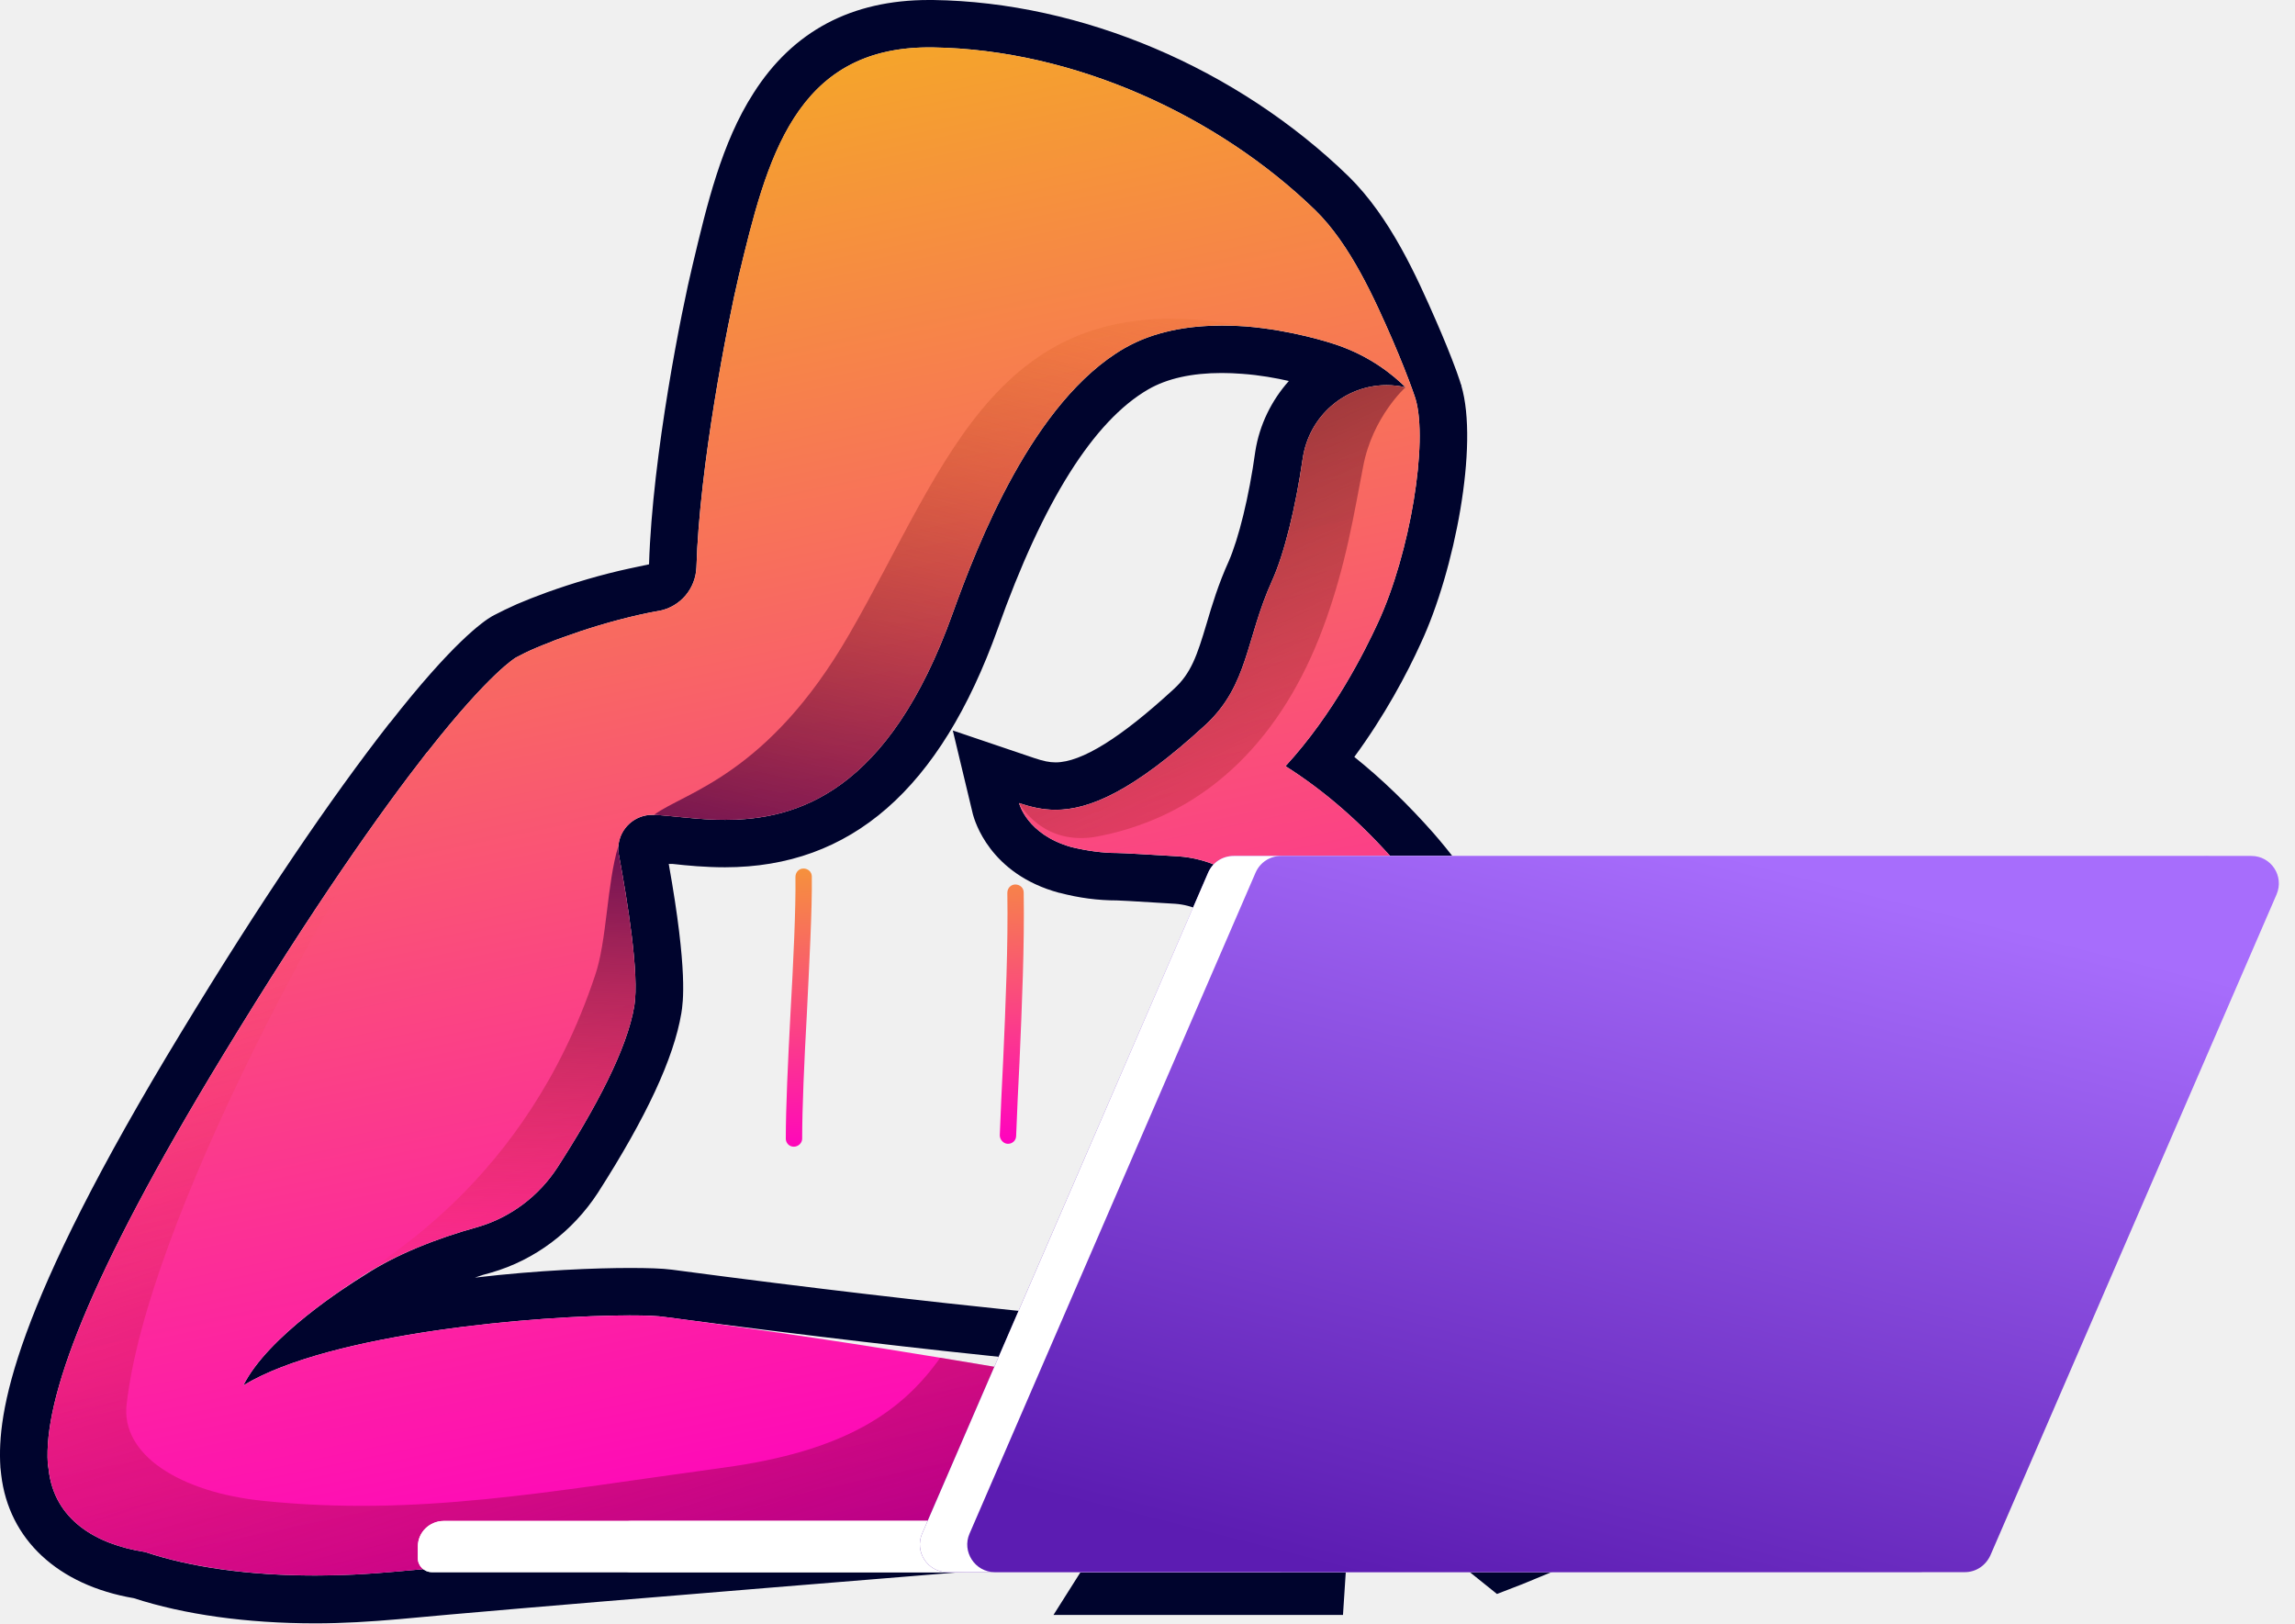
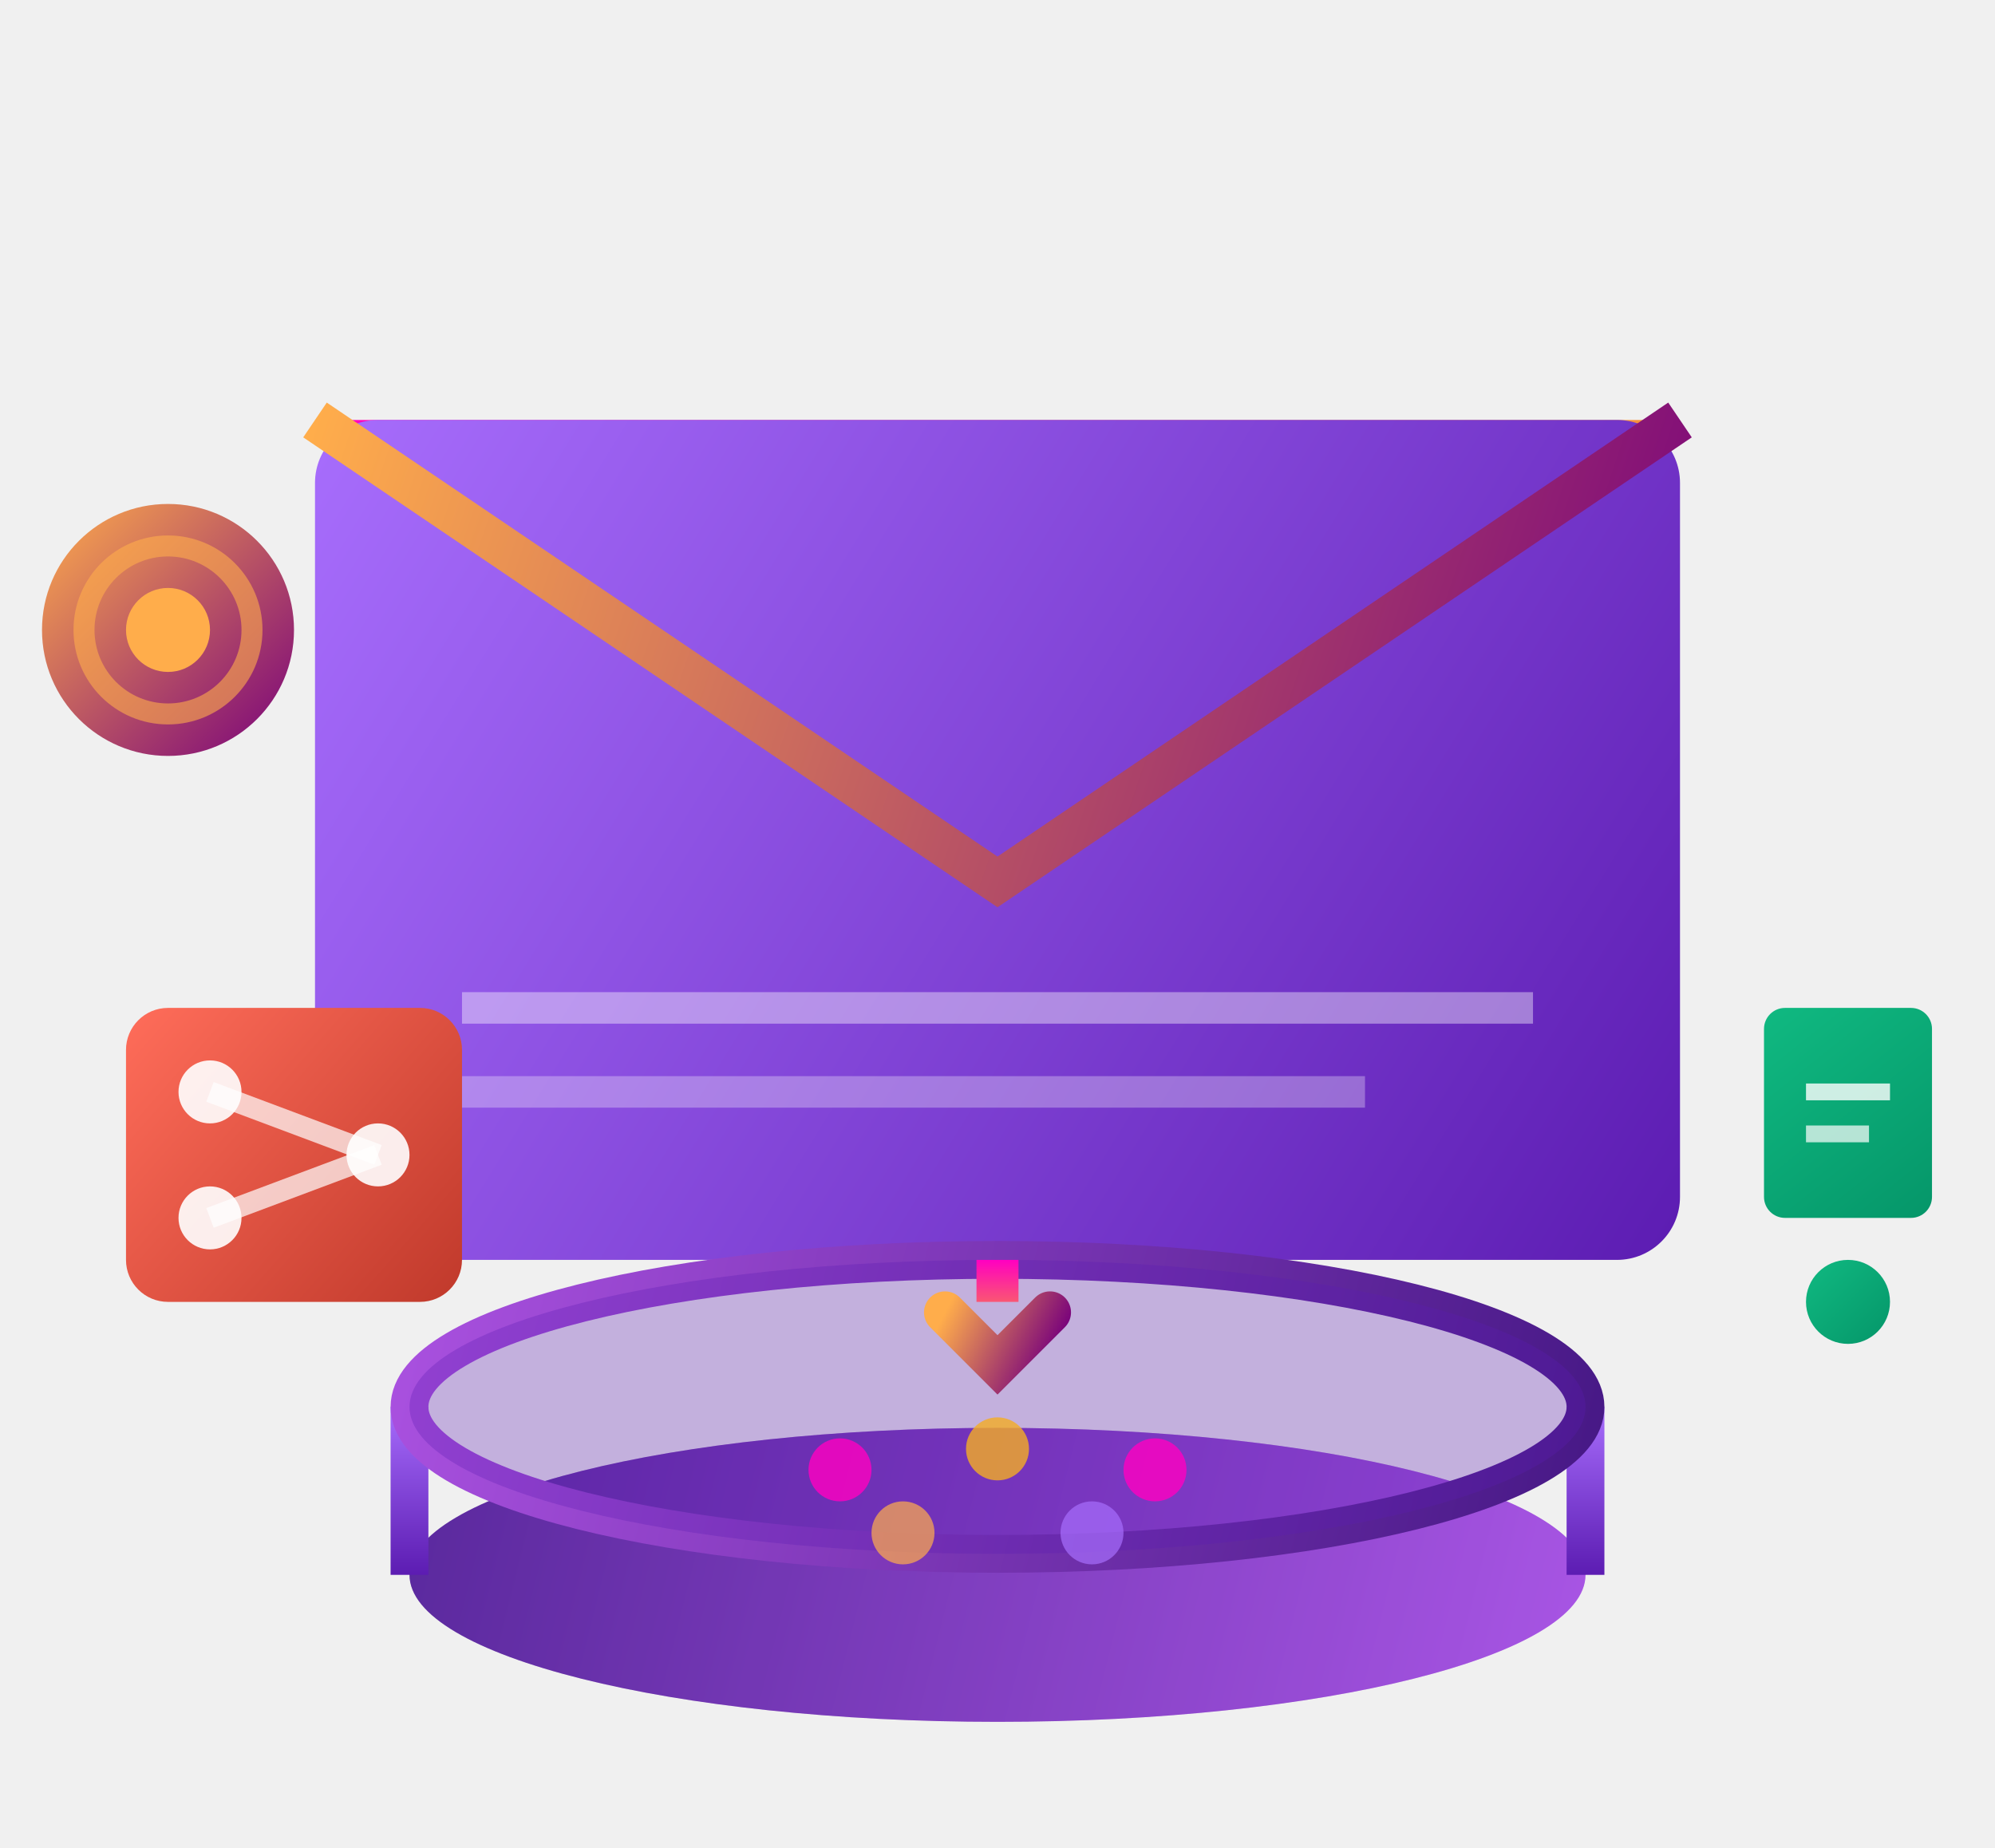
- <svg xmlns="http://www.w3.org/2000/svg" width="123" height="87" viewBox="0 0 123 87" fill="none">
-   <path fill-rule="evenodd" clip-rule="evenodd" d="M40.384 4.992C38.675 7.645 37.888 10.973 37.123 14.189C36.561 16.483 34.964 24.375 34.785 30.244C34.44 30.319 34.087 30.394 33.728 30.469C32.266 30.784 30.737 31.234 29.298 31.751C29.013 31.856 28.736 31.961 28.466 32.066C28.211 32.171 27.956 32.276 27.701 32.38C27.252 32.583 26.824 32.785 26.442 32.988L26.419 33.01H26.397C25.857 33.325 24.238 34.472 20.91 38.722L20.888 38.744L20.865 38.767C17.717 42.792 13.962 48.323 9.757 55.249C0.65 70.203 -0.159 75.734 0.02 78.613V78.635C0.035 78.785 0.05 78.92 0.065 79.04C0.47 82.503 3.101 84.954 7.171 85.651C9.87 86.528 13.22 87 16.908 87C18.347 87 19.854 86.91 21.383 86.775C22.17 86.708 23.091 86.618 24.103 86.528C33.548 85.696 51.289 84.279 51.469 84.257L52.211 84.189L52.819 83.74C62.51 76.341 63.005 74.947 63.252 74.273L64.399 71.125L61.049 70.855C60.959 70.855 51.559 70.113 35.999 68.044C35.481 67.977 34.717 67.954 33.75 67.954C31.996 67.954 28.893 68.066 25.453 68.471C25.737 68.366 26.03 68.276 26.33 68.201C28.668 67.527 30.692 65.998 32.041 63.929C34.65 59.859 36.111 56.711 36.516 54.305C36.606 53.743 36.876 52.079 35.841 46.3C35.916 46.3 35.984 46.3 36.044 46.3C36.831 46.389 37.798 46.48 38.855 46.48C45.6 46.48 50.39 42.297 53.471 33.707C55.899 26.871 58.62 22.554 61.543 20.867C62.555 20.283 63.882 19.99 65.478 19.99C65.838 19.99 66.206 20.005 66.58 20.035C67.525 20.103 68.379 20.26 69.076 20.418C68.154 21.452 67.502 22.756 67.277 24.195C66.94 26.646 66.378 28.873 65.861 30.064C65.299 31.301 64.961 32.425 64.669 33.415C64.152 35.146 63.837 36.091 62.892 36.945C60.082 39.531 57.968 40.858 56.574 40.858C56.236 40.858 55.922 40.79 55.45 40.633L51.065 39.149L52.144 43.646C52.234 43.961 53.021 46.839 56.776 47.851H56.799C57.811 48.121 58.845 48.256 59.857 48.256C59.947 48.256 60.441 48.278 62.983 48.436C64.849 48.571 66.288 50.055 66.378 51.899C66.918 64.491 66.355 67.999 66.131 68.853C65.636 69.978 61.858 77.668 60.352 80.299C59.924 81.064 59.452 81.828 58.935 82.638L56.461 86.55H71.977L72.134 84.144C72.134 84.122 72.269 82.098 72.404 79.107C76.159 82.165 79.038 84.459 79.083 84.504L80.23 85.426L81.624 84.886C81.759 84.819 85.154 83.47 88.572 81.941C90.618 80.996 92.26 80.187 93.407 79.512C94.733 78.77 97.162 77.376 96.555 75.015C96.15 73.373 90.236 64.064 88.415 61.231C86.009 57.475 80.05 48.346 76.834 44.658C75.462 43.106 74.068 41.757 72.584 40.566C74.203 38.362 75.395 36.136 76.159 34.449C77.958 30.581 79.263 23.858 78.318 20.665V20.62L78.296 20.598C78.296 20.598 78.228 20.35 78.071 19.923C77.734 19.001 77.351 18.079 76.969 17.202C75.935 14.841 74.518 11.648 72.269 9.444C66.288 3.643 57.968 0.112 50.008 0C49.933 0 49.858 0 49.783 0C45.645 0 42.497 1.664 40.384 4.992ZM49.985 2.541C57.608 2.653 65.299 6.229 70.493 11.266C72.382 13.11 73.686 16.055 74.63 18.214C75.103 19.316 75.462 20.238 75.665 20.8C75.8 21.16 75.867 21.385 75.867 21.385C76.542 23.678 75.597 29.615 73.843 33.392C73.146 34.899 71.482 38.249 68.896 41.06C70.988 42.387 72.944 44.073 74.923 46.344C80.005 52.146 93.721 74.16 94.081 75.622C94.441 77.061 80.679 82.503 80.679 82.503C80.679 82.503 75.642 78.478 70.111 73.935C69.863 79.512 69.594 83.987 69.594 83.987H61.094C61.603 83.192 62.09 82.383 62.555 81.558C64.197 78.725 68.424 70.09 68.559 69.708C69.414 66.875 69.189 57.768 68.919 51.786C68.784 48.638 66.31 46.12 63.162 45.895C61.611 45.805 60.217 45.715 59.857 45.715C59.092 45.715 58.283 45.602 57.428 45.4C55.022 44.725 54.617 43.039 54.617 43.039C55.225 43.241 55.854 43.399 56.574 43.399C58.373 43.399 60.711 42.432 64.624 38.834C66.918 36.698 66.76 34.247 68.177 31.121C68.829 29.682 69.436 27.209 69.818 24.578C70.156 22.284 72.09 20.642 74.316 20.642C74.645 20.642 74.983 20.68 75.328 20.755C74.675 20.103 73.461 19.113 71.707 18.506C71.257 18.349 69.234 17.697 66.783 17.494C66.363 17.465 65.928 17.45 65.478 17.45C63.724 17.45 61.858 17.742 60.262 18.664C55.36 21.497 52.391 29.165 51.065 32.853C47.624 42.477 42.7 43.938 38.855 43.938C37.37 43.938 36.066 43.714 35.054 43.669C35.024 43.669 34.994 43.669 34.964 43.669C33.997 43.669 33.21 44.411 33.143 45.333C33.128 45.483 33.136 45.64 33.166 45.805C33.638 48.323 34.267 52.236 33.997 53.9C33.615 56.239 31.884 59.454 29.882 62.557C28.893 64.086 27.386 65.233 25.633 65.75C23.361 66.38 21.225 67.234 19.539 68.336C18.594 68.921 14.367 71.597 13.04 74.25C17.695 71.417 28.916 70.495 33.75 70.495C34.605 70.495 35.257 70.517 35.661 70.585C51.469 72.676 60.869 73.418 60.869 73.418C60.374 74.767 51.267 81.716 51.267 81.716C51.267 81.716 33.458 83.155 23.878 83.987C22.867 84.077 21.945 84.167 21.135 84.234C19.666 84.369 18.257 84.437 16.908 84.437C13.31 84.437 10.184 83.987 7.778 83.177C5.147 82.773 2.899 81.446 2.606 78.748C2.591 78.642 2.576 78.538 2.561 78.433C2.337 74.97 4.675 68.516 11.938 56.576C16.818 48.548 20.393 43.511 22.867 40.341C22.882 40.326 22.897 40.311 22.912 40.296C26.285 36.001 27.656 35.236 27.656 35.236C27.949 35.079 28.308 34.899 28.736 34.719C28.945 34.629 29.17 34.539 29.41 34.449C29.65 34.344 29.905 34.247 30.175 34.157C31.344 33.73 32.783 33.28 34.29 32.943C34.62 32.868 34.957 32.8 35.302 32.74H35.324C36.471 32.515 37.281 31.549 37.325 30.402C37.483 25.005 38.989 17.337 39.597 14.774C41.081 8.635 42.565 2.541 49.783 2.541C49.843 2.541 49.91 2.541 49.985 2.541Z" fill="#00042D" />
-   <path d="M2.562 78.432C2.577 78.537 2.592 78.642 2.607 78.747C2.899 81.445 5.148 82.772 7.779 83.176C11.085 84.278 15.784 84.728 21.136 84.233C21.945 84.166 22.867 84.076 23.879 83.986C33.459 83.154 51.268 81.715 51.268 81.715C51.268 81.715 60.375 76.003 60.87 74.654C60.87 74.654 59.543 74.362 57.047 73.912C55.36 73.597 53.134 73.215 50.391 72.765C46.456 72.113 41.486 71.349 35.662 70.584C33.076 70.224 18.505 70.921 13.041 74.249C14.368 71.596 18.595 68.92 19.539 68.313C21.226 67.234 23.362 66.379 25.633 65.749C27.387 65.232 28.894 64.085 29.883 62.556C31.884 59.453 33.616 56.238 33.998 53.899C34.268 52.235 33.638 48.322 33.166 45.804C33.136 45.639 33.129 45.482 33.144 45.332C33.234 44.387 34.043 43.623 35.055 43.668C38.698 43.848 46.298 46.186 51.065 32.852C52.392 29.164 55.36 21.496 60.262 18.663C62.264 17.516 64.67 17.336 66.783 17.494C69.234 17.696 71.258 18.348 71.708 18.506C73.462 19.113 74.676 20.102 75.328 20.754C74.984 20.679 74.646 20.642 74.316 20.642C72.09 20.642 70.156 22.283 69.819 24.577C69.437 27.208 68.83 29.681 68.178 31.12C66.761 34.246 66.918 36.697 64.625 38.833C59.16 43.87 56.732 43.758 54.618 43.038C54.618 43.038 55.023 44.725 57.429 45.399C58.283 45.602 59.093 45.714 59.858 45.714C60.217 45.714 61.611 45.804 63.163 45.894C66.311 46.119 68.785 48.637 68.92 51.785C69.189 57.767 69.414 66.874 68.56 69.707C68.425 70.089 64.198 78.724 62.556 81.557C62.091 82.382 61.604 83.191 61.094 83.986H69.594C69.594 83.986 69.864 79.511 70.111 73.934C75.643 78.477 80.68 82.502 80.68 82.502C80.68 82.502 94.442 77.06 94.082 75.621C93.722 74.159 80.005 52.145 74.924 46.344C72.945 44.072 70.988 42.386 68.897 41.059C71.483 38.249 73.147 34.898 73.844 33.392C75.598 29.614 76.543 23.677 75.868 21.384C75.868 21.384 75.8 21.159 75.665 20.799C75.463 20.237 75.103 19.315 74.631 18.213C73.687 16.054 72.382 13.109 70.494 11.265C65.299 6.228 57.609 2.653 49.986 2.54C42.588 2.428 41.081 8.566 39.597 14.773C38.99 17.336 37.484 25.004 37.326 30.401C37.281 31.548 36.472 32.514 35.325 32.739H35.302C34.958 32.799 34.62 32.867 34.291 32.942C32.784 33.279 31.345 33.729 30.175 34.156C29.906 34.246 29.651 34.343 29.411 34.448C29.171 34.538 28.946 34.628 28.736 34.718C28.309 34.898 27.949 35.078 27.657 35.235C27.657 35.235 26.285 36 22.912 40.295C22.897 40.31 22.882 40.325 22.867 40.34C20.394 43.51 16.819 48.547 11.939 56.575C4.676 68.515 2.337 74.969 2.562 78.432Z" fill="url(#paint0_linear_3307_608)" />
-   <path style="mix-blend-mode:multiply" d="M19.539 68.336C21.225 67.234 23.362 66.379 25.633 65.75C27.387 65.233 28.893 64.086 29.883 62.557C31.884 59.453 33.615 56.238 33.998 53.899C34.267 52.235 33.638 48.323 33.166 45.804C33.136 45.639 33.128 45.482 33.143 45.332C32.514 47.378 32.536 50.437 31.884 52.303C28.151 63.501 20.213 67.526 19.539 68.336Z" fill="url(#paint1_linear_3307_608)" />
-   <path style="mix-blend-mode:multiply" d="M2.562 78.433C2.577 78.538 2.592 78.643 2.607 78.748C2.899 81.447 5.148 82.773 7.779 83.178C11.084 84.28 15.784 84.73 21.136 84.235C21.945 84.167 22.867 84.077 23.879 83.987C33.458 83.156 51.267 81.716 51.267 81.716C51.267 81.716 54.82 76.904 57.046 73.913C55.36 73.599 53.134 73.216 50.39 72.767C48.322 75.69 45.241 77.781 38.765 78.658C29.343 79.94 22.372 81.289 14.097 80.435C9.69 79.985 6.452 77.984 6.789 75.24C7.891 65.549 17.785 47.402 22.867 40.341C20.393 43.512 16.818 48.549 11.939 56.577C4.676 68.517 2.337 74.97 2.562 78.433Z" fill="url(#paint2_linear_3307_608)" />
-   <path d="M77.959 84.255H33.818C33.233 84.255 32.761 83.783 32.761 83.199V82.547C32.761 81.962 33.233 81.512 33.818 81.512H77.959C78.543 81.512 79.016 81.962 79.016 82.547V83.199C79.016 83.783 78.543 84.255 77.959 84.255Z" fill="white" />
-   <path d="M68.626 84.255H23.136C22.732 84.255 22.394 83.918 22.394 83.513V82.884C22.394 82.119 23.024 81.512 23.788 81.512H68.626C68.641 81.512 68.649 81.512 68.649 81.512V84.233C68.649 84.248 68.641 84.255 68.626 84.255Z" fill="white" />
-   <path d="M68.626 84.255H23.136C22.732 84.255 22.394 83.918 22.394 83.513V82.884C22.394 82.119 23.024 81.512 23.788 81.512H68.626C68.641 81.512 68.649 81.512 68.649 81.512V84.233C68.649 84.248 68.641 84.255 68.626 84.255Z" fill="white" />
-   <path d="M102.761 84.256H50.772C49.715 84.256 48.996 83.155 49.423 82.188L64.759 46.749C65.006 46.209 65.523 45.872 66.13 45.872H118.119C119.176 45.872 119.895 46.951 119.468 47.941L104.132 83.357C103.885 83.897 103.368 84.256 102.761 84.256Z" fill="url(#paint3_linear_3307_608)" />
-   <path d="M102.761 84.256H50.772C49.715 84.256 48.996 83.155 49.423 82.188L64.759 46.749C65.006 46.209 65.523 45.872 66.13 45.872H118.119C119.176 45.872 119.895 46.951 119.468 47.941L104.132 83.357C103.885 83.897 103.368 84.256 102.761 84.256Z" fill="white" />
-   <path d="M105.302 84.256H53.313C52.257 84.256 51.537 83.155 51.964 82.188L67.3 46.749C67.547 46.209 68.065 45.872 68.672 45.872H120.66C121.717 45.872 122.437 46.951 122.01 47.941L106.674 83.357C106.426 83.897 105.909 84.256 105.302 84.256Z" fill="url(#paint4_linear_3307_608)" />
-   <path style="mix-blend-mode:multiply" d="M54.618 43.039C54.618 43.039 55.877 45.423 58.891 44.816C64.962 43.624 68.807 39.239 70.876 33.73C72.157 30.334 72.607 27.276 73.057 25.005C73.552 22.352 75.328 20.755 75.328 20.755C74.983 20.68 74.646 20.643 74.316 20.643C72.09 20.643 70.156 22.284 69.819 24.578C69.437 27.209 68.829 29.682 68.177 31.121C66.761 34.247 66.918 36.698 64.625 38.834C59.16 43.871 56.732 43.759 54.618 43.039Z" fill="url(#paint5_linear_3307_608)" />
-   <path style="mix-blend-mode:multiply" d="M35.055 43.668C38.698 43.848 46.298 46.186 51.065 32.852C52.392 29.164 55.36 21.496 60.262 18.663C62.263 17.516 64.669 17.336 66.783 17.494C53.494 14.93 50.863 24.734 45.511 33.999C41.149 41.554 36.696 42.454 35.055 43.668Z" fill="url(#paint6_linear_3307_608)" />
-   <path d="M42.362 54.372C42.52 51.584 42.655 48.728 42.632 46.997C42.632 46.749 42.812 46.547 43.059 46.547C43.307 46.547 43.509 46.727 43.509 46.974C43.532 48.751 43.374 51.629 43.239 54.417C43.104 56.846 42.992 59.387 42.992 61.028C42.992 61.253 42.789 61.455 42.542 61.455C42.295 61.455 42.115 61.253 42.115 61.028C42.115 59.364 42.227 56.936 42.362 54.372Z" fill="url(#paint7_linear_3307_608)" />
-   <path d="M53.988 47.852C53.988 47.605 54.168 47.402 54.415 47.402C54.662 47.402 54.865 47.582 54.865 47.83C54.91 50.663 54.775 53.834 54.64 56.914C54.572 58.286 54.505 59.612 54.46 60.872C54.46 61.119 54.258 61.299 54.033 61.299C54.033 61.299 54.025 61.299 54.01 61.299C53.785 61.299 53.583 61.074 53.583 60.849C53.628 59.568 53.695 58.241 53.763 56.869C53.898 53.811 54.033 50.663 53.988 47.852Z" fill="url(#paint8_linear_3307_608)" />
+ <svg xmlns="http://www.w3.org/2000/svg" width="95" height="88" viewBox="0 0 95 88" fill="none">
+   <path d="M15 20 L47.5 45 L80 20 Z" fill="url(#paint0_linear_exp4)" />
+   <rect x="15" y="20" width="65" height="40" rx="3" fill="url(#paint1_linear_exp4)" />
+   <path d="M15 20 L47.5 42 L80 20" stroke="url(#paint2_linear_exp4)" stroke-width="2" fill="none" />
+   <line x1="22" y1="48" x2="73" y2="48" stroke="white" stroke-width="1.5" opacity="0.4" />
+   <line x1="22" y1="52" x2="65" y2="52" stroke="white" stroke-width="1.5" opacity="0.3" />
+   <circle cx="8" cy="30" r="6" fill="url(#paint3_linear_exp4)" />
+   <circle cx="8" cy="30" r="4" fill="none" stroke="#FFAD4B" stroke-width="1" opacity="0.6" />
+   <circle cx="8" cy="30" r="2" fill="#FFAD4B" />
+   <ellipse cx="47.5" cy="75" rx="28" ry="7" fill="url(#paint4_linear_exp4)" />
+   <ellipse cx="47.5" cy="75" rx="28" ry="7" fill="rgba(167, 109, 252, 0.2)" />
+   <line x1="19.5" y1="75" x2="19.5" y2="67" stroke="url(#paint5_linear_exp4)" stroke-width="1.8" />
+   <line x1="75.5" y1="75" x2="75.5" y2="67" stroke="url(#paint6_linear_exp4)" stroke-width="1.8" />
+   <ellipse cx="47.5" cy="67" rx="28" ry="7" fill="none" stroke="url(#paint7_linear_exp4)" stroke-width="1.8" />
+   <ellipse cx="47.5" cy="67" rx="28" ry="7" fill="rgba(92, 28, 178, 0.3)" />
+   <circle cx="40" cy="70" r="1.5" fill="#FF00C1" opacity="0.8" />
+   <circle cx="47.5" cy="69" r="1.5" fill="#F4AC24" opacity="0.8" />
+   <circle cx="55" cy="70" r="1.5" fill="#FF00C1" opacity="0.8" />
+   <circle cx="43" cy="73" r="1.5" fill="#FFAD4B" opacity="0.7" />
+   <circle cx="52" cy="73" r="1.5" fill="#A76DFC" opacity="0.7" />
+   <path d="M47.5 60 L47.5 64" stroke="url(#paint8_linear_exp4)" stroke-width="2" stroke-dasharray="2,2" />
+   <path d="M45 62.5 L47.5 65 L50 62.5" stroke="url(#paint9_linear_exp4)" stroke-width="2" stroke-linecap="round" />
+   <rect x="6" y="48" width="16" height="14" rx="2" fill="url(#paint10_linear_exp4)" />
+   <circle cx="10" cy="52" r="1.5" fill="white" opacity="0.9" />
+   <circle cx="10" cy="58" r="1.5" fill="white" opacity="0.9" />
+   <circle cx="18" cy="55" r="1.5" fill="white" opacity="0.9" />
+   <line x1="10" y1="52" x2="18" y2="55" stroke="white" stroke-width="1" opacity="0.7" />
+   <line x1="10" y1="58" x2="18" y2="55" stroke="white" stroke-width="1" opacity="0.7" />
+   <rect x="84" y="48" width="8" height="10" rx="1" fill="url(#paint11_linear_exp4)" />
+   <circle cx="88" cy="62" r="2" fill="url(#paint12_linear_exp4)" />
+   <line x1="86" y1="52" x2="90" y2="52" stroke="white" stroke-width="0.8" opacity="0.8" />
+   <line x1="86" y1="54" x2="89" y2="54" stroke="white" stroke-width="0.8" opacity="0.7" />
  <defs>
-     <linearGradient id="paint0_linear_3307_608" x1="99.345" y1="71.359" x2="82.687" y2="-8.341" gradientUnits="userSpaceOnUse">
+     <linearGradient id="paint0_linear_exp4" x1="15" y1="20" x2="80" y2="45" gradientUnits="userSpaceOnUse">
      <stop stop-color="#FF00C1" />
      <stop offset="1" stop-color="#F4AC24" />
    </linearGradient>
-     <linearGradient id="paint1_linear_3307_608" x1="44.917" y1="70.798" x2="46.052" y2="44.45" gradientUnits="userSpaceOnUse">
-       <stop stop-color="#F4D63B" stop-opacity="0" />
-       <stop offset="1" stop-color="#5C1CB2" />
-     </linearGradient>
-     <linearGradient id="paint2_linear_3307_608" x1="1.733" y1="52.923" x2="22.169" y2="115.868" gradientUnits="userSpaceOnUse">
-       <stop stop-color="#F4D63B" stop-opacity="0" />
-       <stop offset="1" stop-color="#5C1CB2" />
-     </linearGradient>
-     <linearGradient id="paint3_linear_3307_608" x1="74.974" y1="41.92" x2="64.506" y2="82.954" gradientUnits="userSpaceOnUse">
+     <linearGradient id="paint1_linear_exp4" x1="15" y1="20" x2="80" y2="60" gradientUnits="userSpaceOnUse">
      <stop stop-color="#A76DFC" />
      <stop offset="1" stop-color="#5C1CB2" />
    </linearGradient>
-     <linearGradient id="paint4_linear_3307_608" x1="77.516" y1="41.92" x2="67.048" y2="82.954" gradientUnits="userSpaceOnUse">
+     <linearGradient id="paint2_linear_exp4" x1="15" y1="20" x2="80" y2="42" gradientUnits="userSpaceOnUse">
+       <stop stop-color="#FFAD4B" />
+       <stop offset="1" stop-color="#77007C" />
+     </linearGradient>
+     <linearGradient id="paint3_linear_exp4" x1="2" y1="24" x2="14" y2="36" gradientUnits="userSpaceOnUse">
+       <stop stop-color="#FFAD4B" />
+       <stop offset="1" stop-color="#77007C" />
+     </linearGradient>
+     <linearGradient id="paint4_linear_exp4" x1="19.5" y1="68" x2="75.5" y2="82" gradientUnits="userSpaceOnUse">
+       <stop stop-color="#461885" />
+       <stop offset="1" stop-color="#AA51E0" />
+     </linearGradient>
+     <linearGradient id="paint5_linear_exp4" x1="19.5" y1="67" x2="19.5" y2="75" gradientUnits="userSpaceOnUse">
      <stop stop-color="#A76DFC" />
      <stop offset="1" stop-color="#5C1CB2" />
    </linearGradient>
-     <linearGradient id="paint5_linear_3307_608" x1="92.775" y1="51.214" x2="72.746" y2="6.054" gradientUnits="userSpaceOnUse">
-       <stop stop-color="#F4D63B" stop-opacity="0" />
+     <linearGradient id="paint6_linear_exp4" x1="75.5" y1="67" x2="75.5" y2="75" gradientUnits="userSpaceOnUse">
+       <stop stop-color="#A76DFC" />
      <stop offset="1" stop-color="#5C1CB2" />
    </linearGradient>
-     <linearGradient id="paint6_linear_3307_608" x1="42.021" y1="6.149" x2="32.626" y2="47.891" gradientUnits="userSpaceOnUse">
-       <stop stop-color="#F4D63B" stop-opacity="0" />
-       <stop offset="1" stop-color="#5C1CB2" />
+     <linearGradient id="paint7_linear_exp4" x1="19.5" y1="60" x2="75.5" y2="74" gradientUnits="userSpaceOnUse">
+       <stop stop-color="#AA51E0" />
+       <stop offset="1" stop-color="#461885" />
    </linearGradient>
-     <linearGradient id="paint7_linear_3307_608" x1="-37.279" y1="48.686" x2="-36.116" y2="67.186" gradientUnits="userSpaceOnUse">
-       <stop stop-color="#F4AC24" />
-       <stop offset="1" stop-color="#FF00C1" />
+     <linearGradient id="paint8_linear_exp4" x1="47.5" y1="60" x2="47.5" y2="64" gradientUnits="userSpaceOnUse">
+       <stop stop-color="#FF00C1" />
+       <stop offset="1" stop-color="#F4AC24" />
    </linearGradient>
-     <linearGradient id="paint8_linear_3307_608" x1="-21.964" y1="47.721" x2="-20.801" y2="66.212" gradientUnits="userSpaceOnUse">
-       <stop stop-color="#F4AC24" />
-       <stop offset="1" stop-color="#FF00C1" />
+     <linearGradient id="paint9_linear_exp4" x1="45" y1="62.5" x2="50" y2="65" gradientUnits="userSpaceOnUse">
+       <stop stop-color="#FFAD4B" />
+       <stop offset="1" stop-color="#77007C" />
+     </linearGradient>
+     <linearGradient id="paint10_linear_exp4" x1="6" y1="48" x2="22" y2="62" gradientUnits="userSpaceOnUse">
+       <stop stop-color="#FF6D5A" />
+       <stop offset="1" stop-color="#C0392B" />
+     </linearGradient>
+     <linearGradient id="paint11_linear_exp4" x1="84" y1="48" x2="92" y2="58" gradientUnits="userSpaceOnUse">
+       <stop stop-color="#10B981" />
+       <stop offset="1" stop-color="#059669" />
+     </linearGradient>
+     <linearGradient id="paint12_linear_exp4" x1="86" y1="60" x2="90" y2="64" gradientUnits="userSpaceOnUse">
+       <stop stop-color="#10B981" />
+       <stop offset="1" stop-color="#059669" />
    </linearGradient>
  </defs>
</svg>
